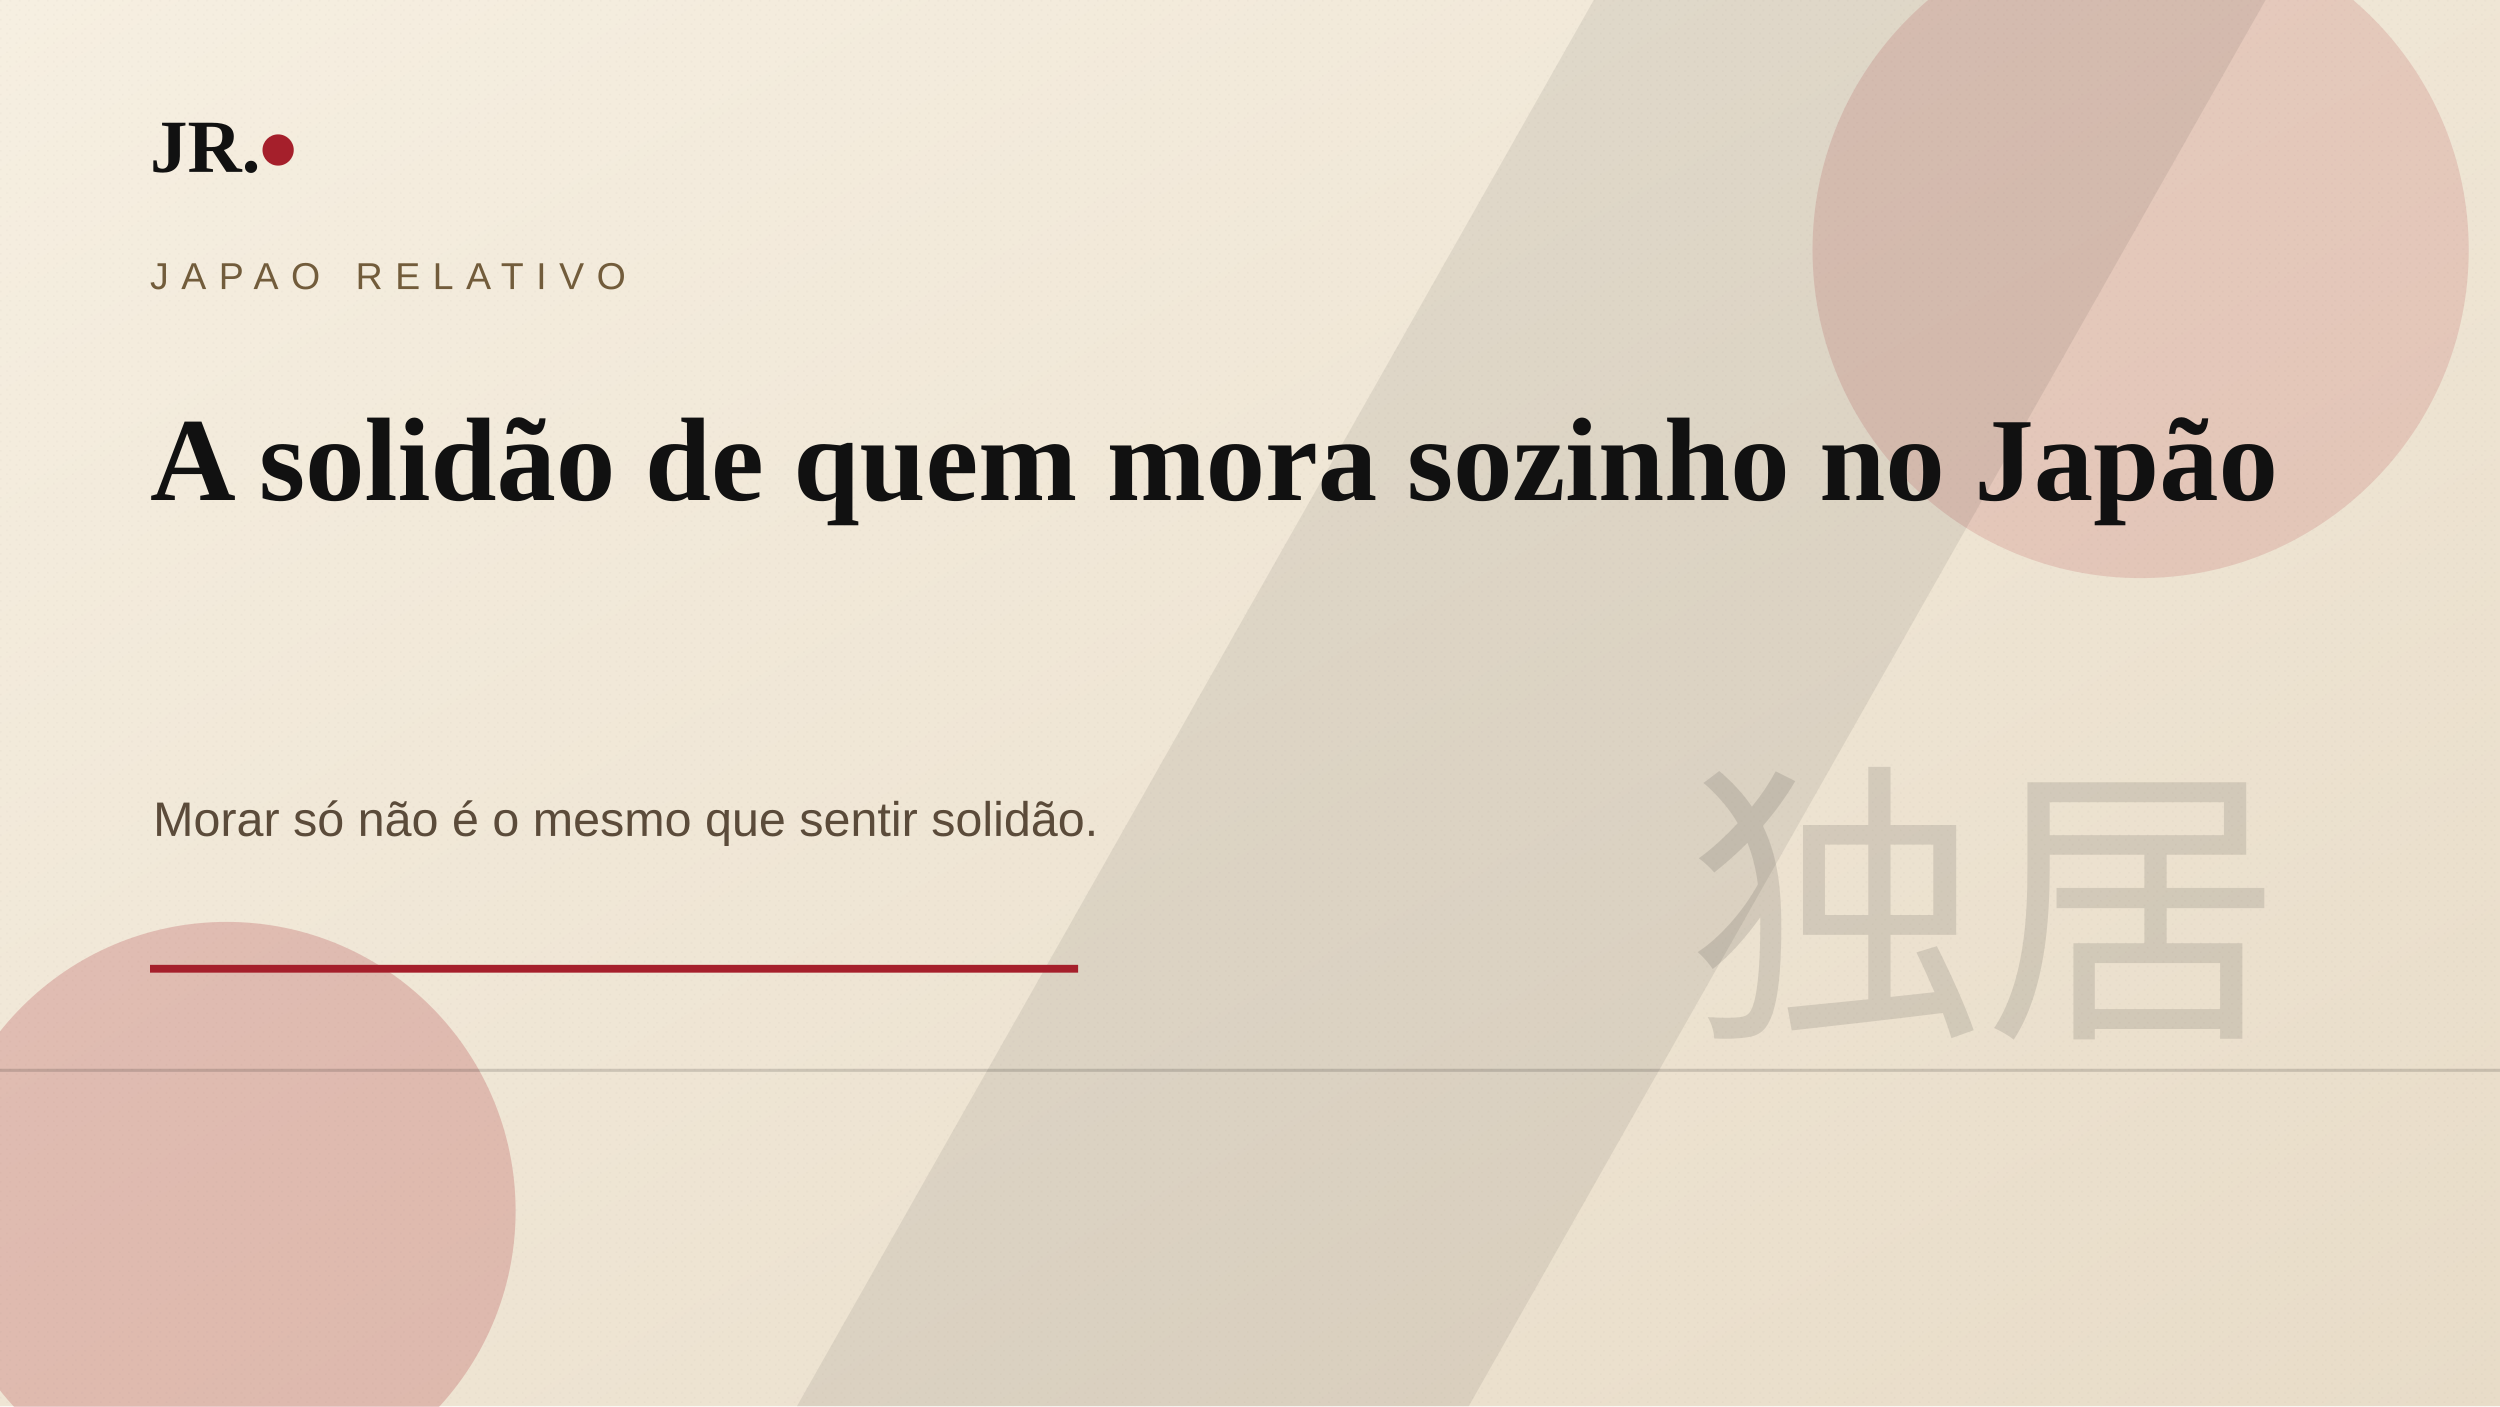
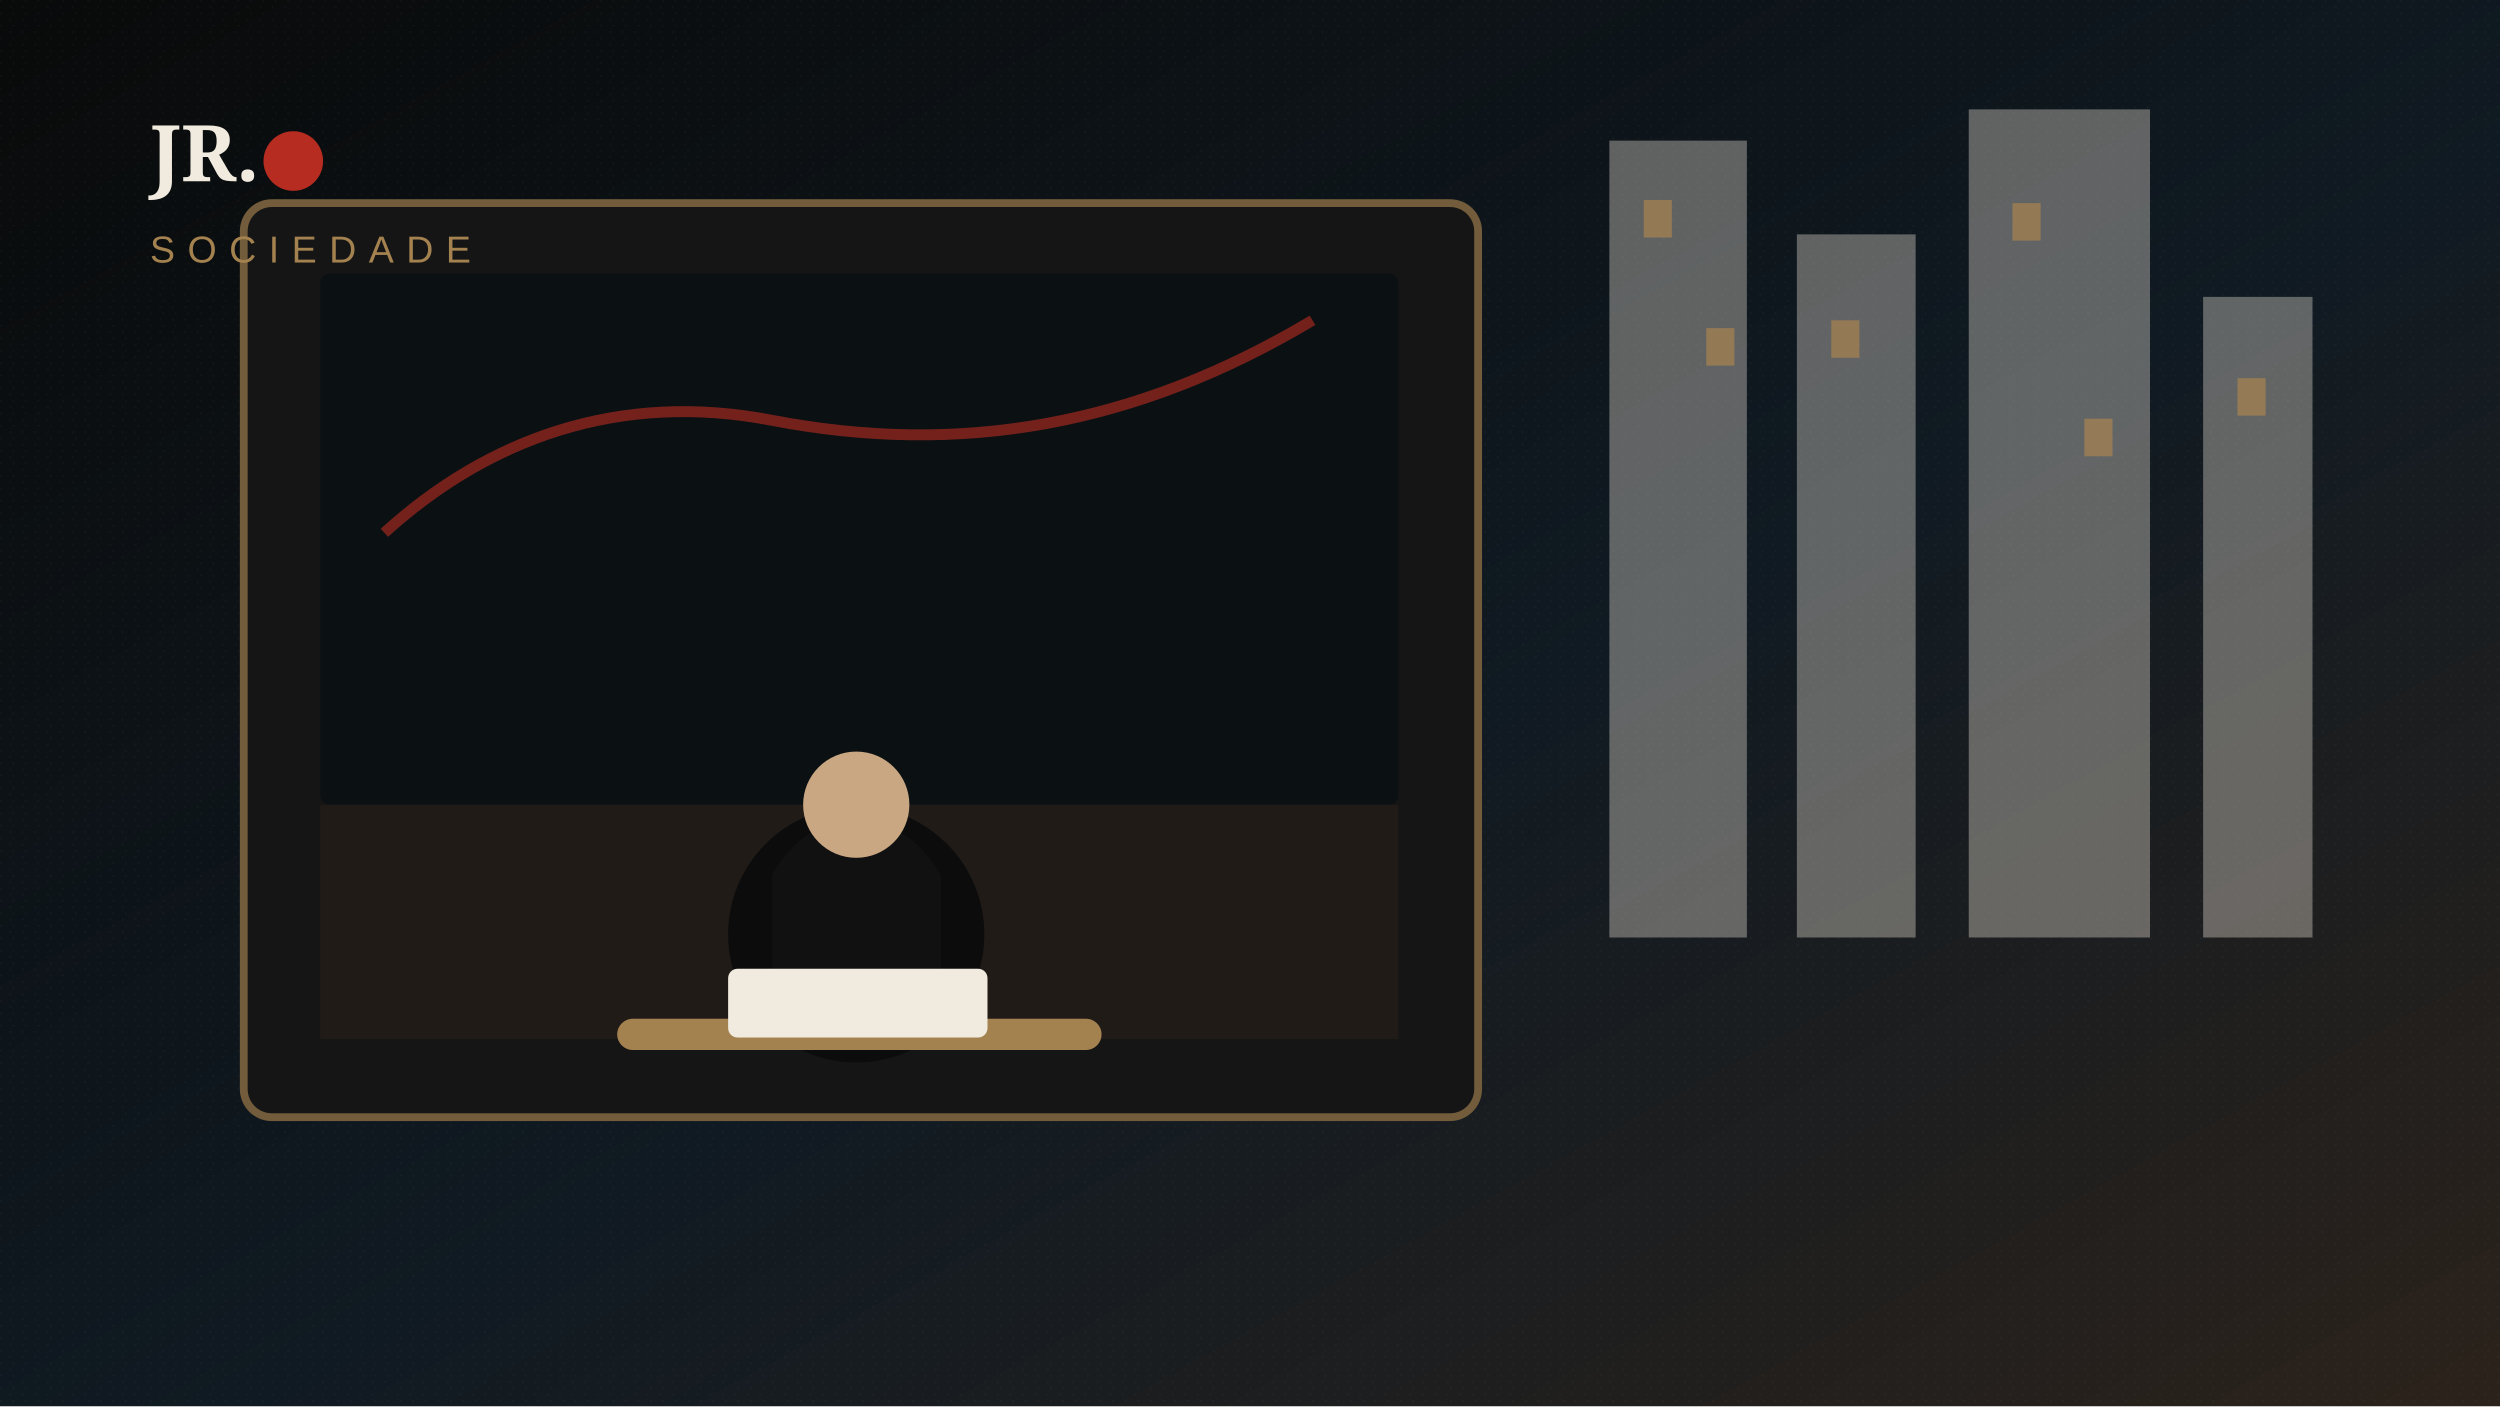
<svg xmlns="http://www.w3.org/2000/svg" viewBox="0 0 1600 900" role="img" aria-labelledby="title desc">
  <defs>
-     <linearGradient id="paper" x1="0" x2="1" y1="0" y2="1">
-       <stop offset="0" stop-color="#f6efe1" />
-       <stop offset="1" stop-color="#e8dcc8" />
+     <linearGradient id="night" x1="0" x2="1" y1="0" y2="1">
+       <stop offset="0" stop-color="#090a0a" />
+       <stop offset=".55" stop-color="#101a22" />
+       <stop offset="1" stop-color="#2b221b" />
    </linearGradient>
-     <pattern id="grain" width="6" height="6" patternUnits="userSpaceOnUse">
-       <path d="M0 0h1v1H0zM4 3h1v1H4z" fill="#1a1713" opacity=".06" />
+     <filter id="soft">
+       <feGaussianBlur stdDeviation="2" />
+     </filter>
+     <pattern id="grain" width="8" height="8" patternUnits="userSpaceOnUse">
+       <path d="M0 0h1v1H0zM6 4h1v1H6z" fill="#f0eadf" opacity=".05" />
    </pattern>
  </defs>
-   <rect width="1600" height="900" fill="url(#paper)" />
-   <rect width="1600" height="900" fill="url(#grain)" opacity=".38" />
-   <circle cx="1370" cy="160" r="210" fill="#a51f2b" opacity=".15" />
-   <circle cx="145" cy="775" r="185" fill="#a51f2b" opacity=".22" />
-   <path d="M1020 0h430L940 900H510z" fill="#111" opacity=".08" />
-   <path d="M0 685h1600" stroke="#101010" stroke-opacity=".16" stroke-width="2" />
-   <text x="96" y="110" font-family="Georgia, 'Times New Roman', serif" font-size="48" font-weight="700" fill="#111">JR.</text>
-   <circle cx="178" cy="96" r="10" fill="#a51f2b" />
-   <text x="96" y="185" font-family="Arial, sans-serif" font-size="24" letter-spacing="8" fill="#725c3b">JAPAO RELATIVO</text>
-   <text x="96" y="320" font-family="Georgia, 'Times New Roman', serif" font-size="76" font-weight="700" fill="#111">
-     <tspan x="96" dy="0">A solidão de quem mora sozinho no Japão</tspan>
-     <tspan x="96" dy="88" />
+   <rect width="1600" height="900" fill="url(#night)" />
+   <rect width="1600" height="900" fill="url(#grain)" opacity=".8" />
+   <g opacity=".36" fill="#f0eadf">
+     <rect x="1030" y="90" width="88" height="510" />
+     <rect x="1150" y="150" width="76" height="450" />
+     <rect x="1260" y="70" width="116" height="530" />
+     <rect x="1410" y="190" width="70" height="410" />
+   </g>
+   <g fill="#a48250" opacity=".75">
+     <rect x="1052" y="128" width="18" height="24" />
+     <rect x="1092" y="210" width="18" height="24" />
+     <rect x="1172" y="205" width="18" height="24" />
+     <rect x="1288" y="130" width="18" height="24" />
+     <rect x="1334" y="268" width="18" height="24" />
+     <rect x="1432" y="242" width="18" height="24" />
+   </g>
+   <rect x="156" y="130" width="790" height="585" rx="18" fill="#151515" stroke="#725c3b" stroke-width="5" />
+   <rect x="205" y="175" width="690" height="340" rx="6" fill="#0b1013" />
+   <path d="M205 515h690v150H205z" fill="#201b17" />
+   <circle cx="548" cy="598" r="82" fill="#0c0c0c" />
+   <path d="M494 560c28-48 80-48 108 0v86H494z" fill="#111" />
+   <rect x="395" y="652" width="310" height="20" rx="10" fill="#a48250" />
+   <rect x="466" y="620" width="166" height="44" rx="6" fill="#f0eadf" />
+   <circle cx="548" cy="515" r="34" fill="#c9a782" />
+   <path d="M840 205c-114 68-226 87-346 64-98-19-182 12-248 72" fill="none" stroke="#b62c21" stroke-width="7" opacity=".62" />
+   <text x="96" y="116" font-family="Georgia,serif" font-size="50" font-weight="700" fill="#f0eadf">JR.<tspan fill="#b62c21">●</tspan>
  </text>
-   <text x="98" y="535" font-family="Arial, sans-serif" font-size="31" fill="#5b4b3a">Morar só não é o mesmo que sentir solidão.</text>
-   <text x="1080" y="650" font-family="'Hiragino Mincho ProN','Yu Mincho',serif" font-size="190" fill="#111" opacity=".12">独居</text>
-   <line x1="96" y1="620" x2="690" y2="620" stroke="#a51f2b" stroke-width="5" />
+   <text x="96" y="168" font-family="Arial,sans-serif" font-size="24" letter-spacing="8" fill="#a48250">SOCIEDADE</text>
</svg>
